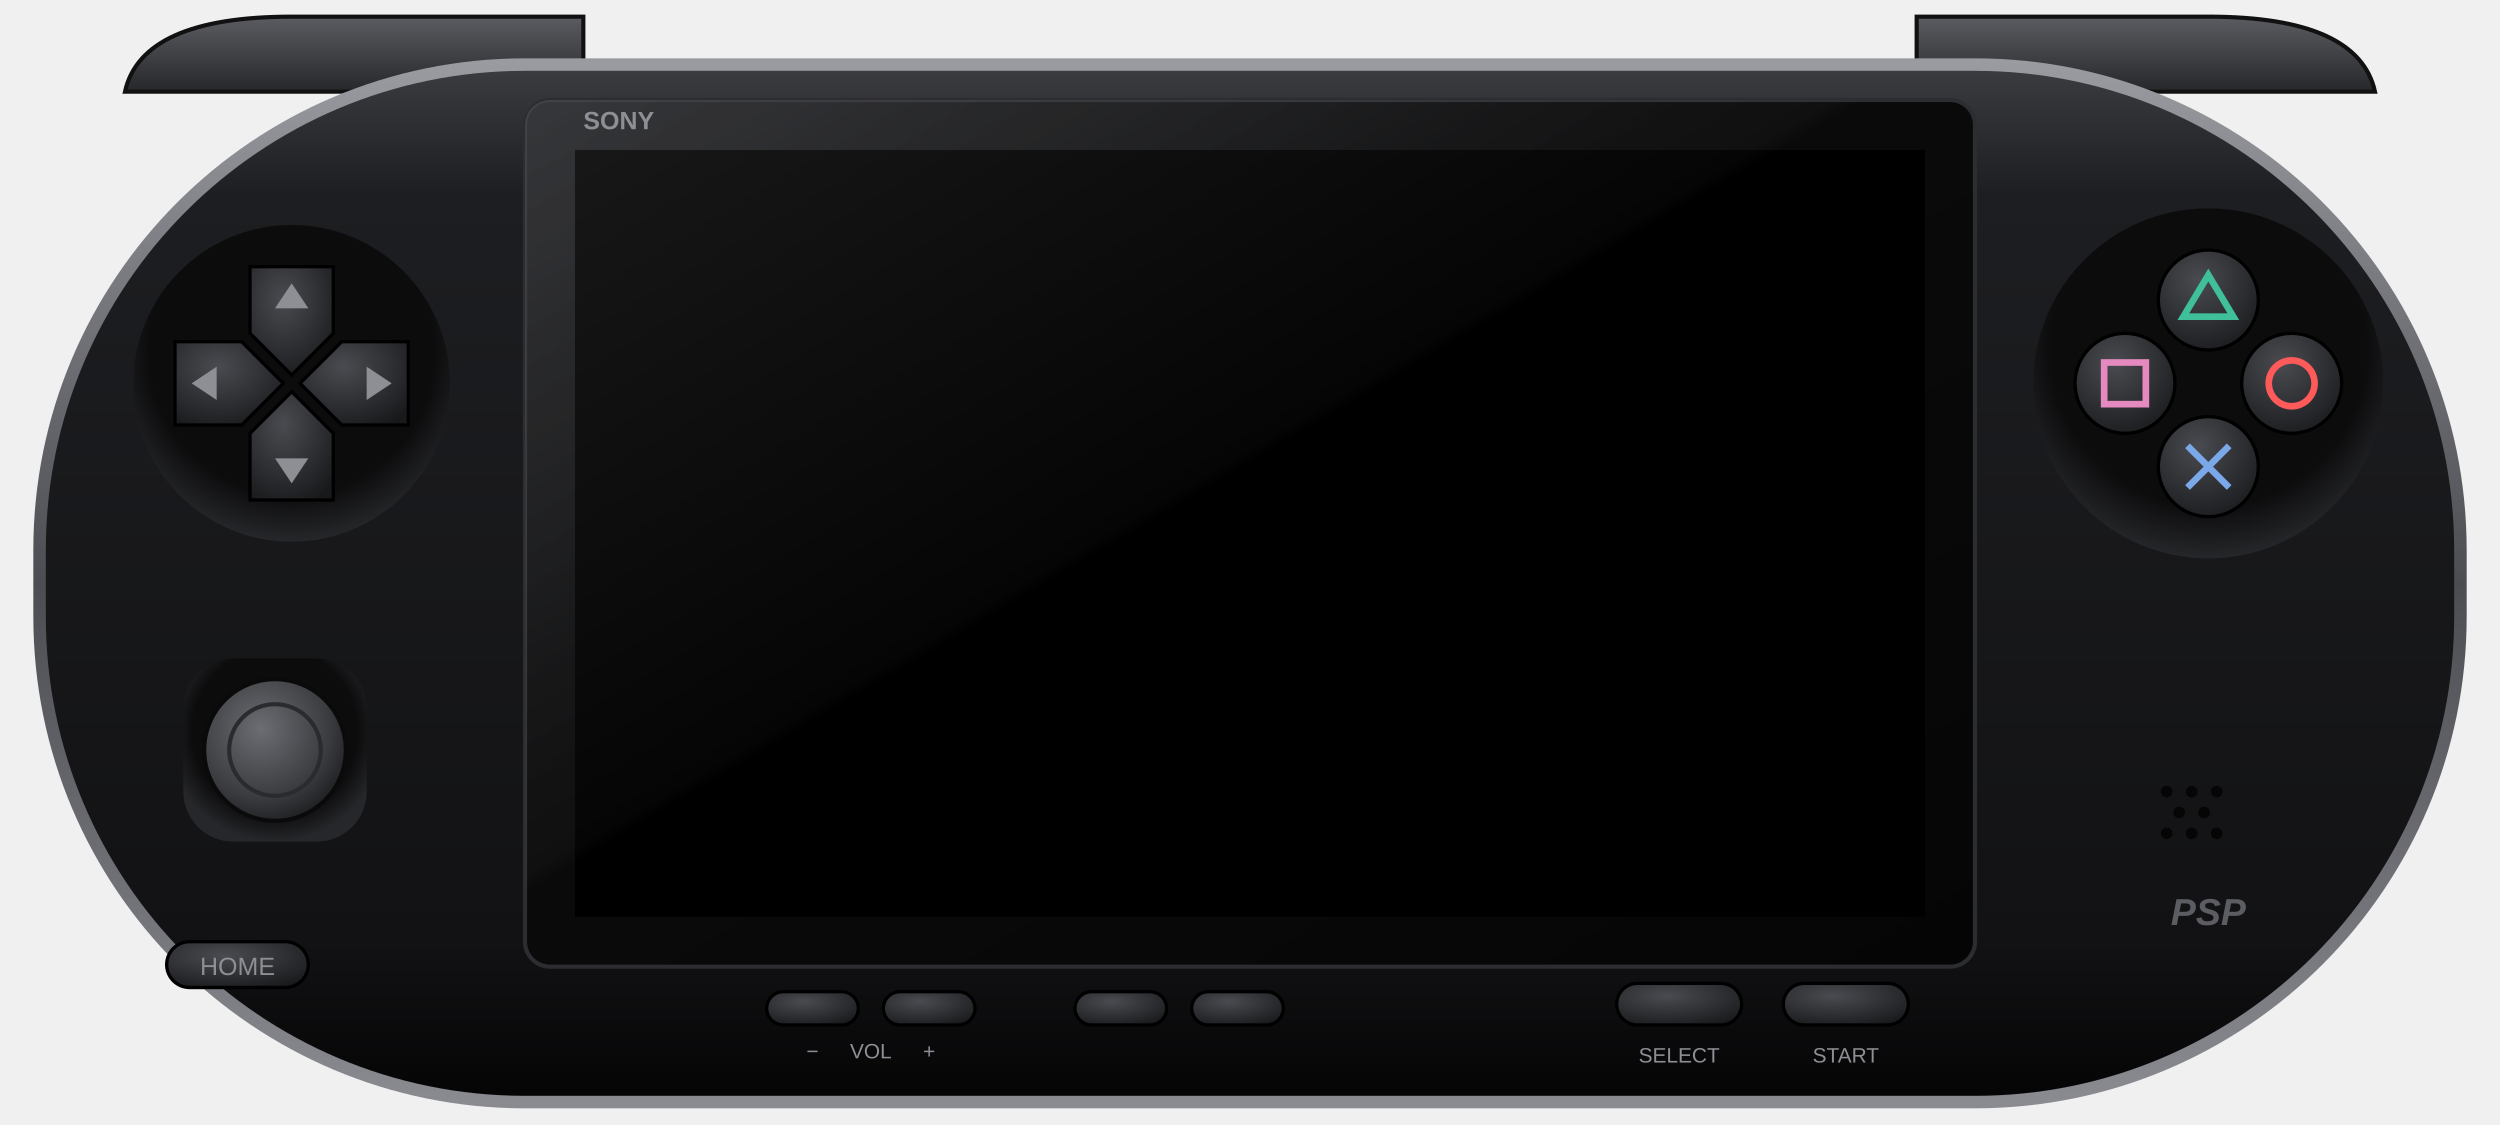
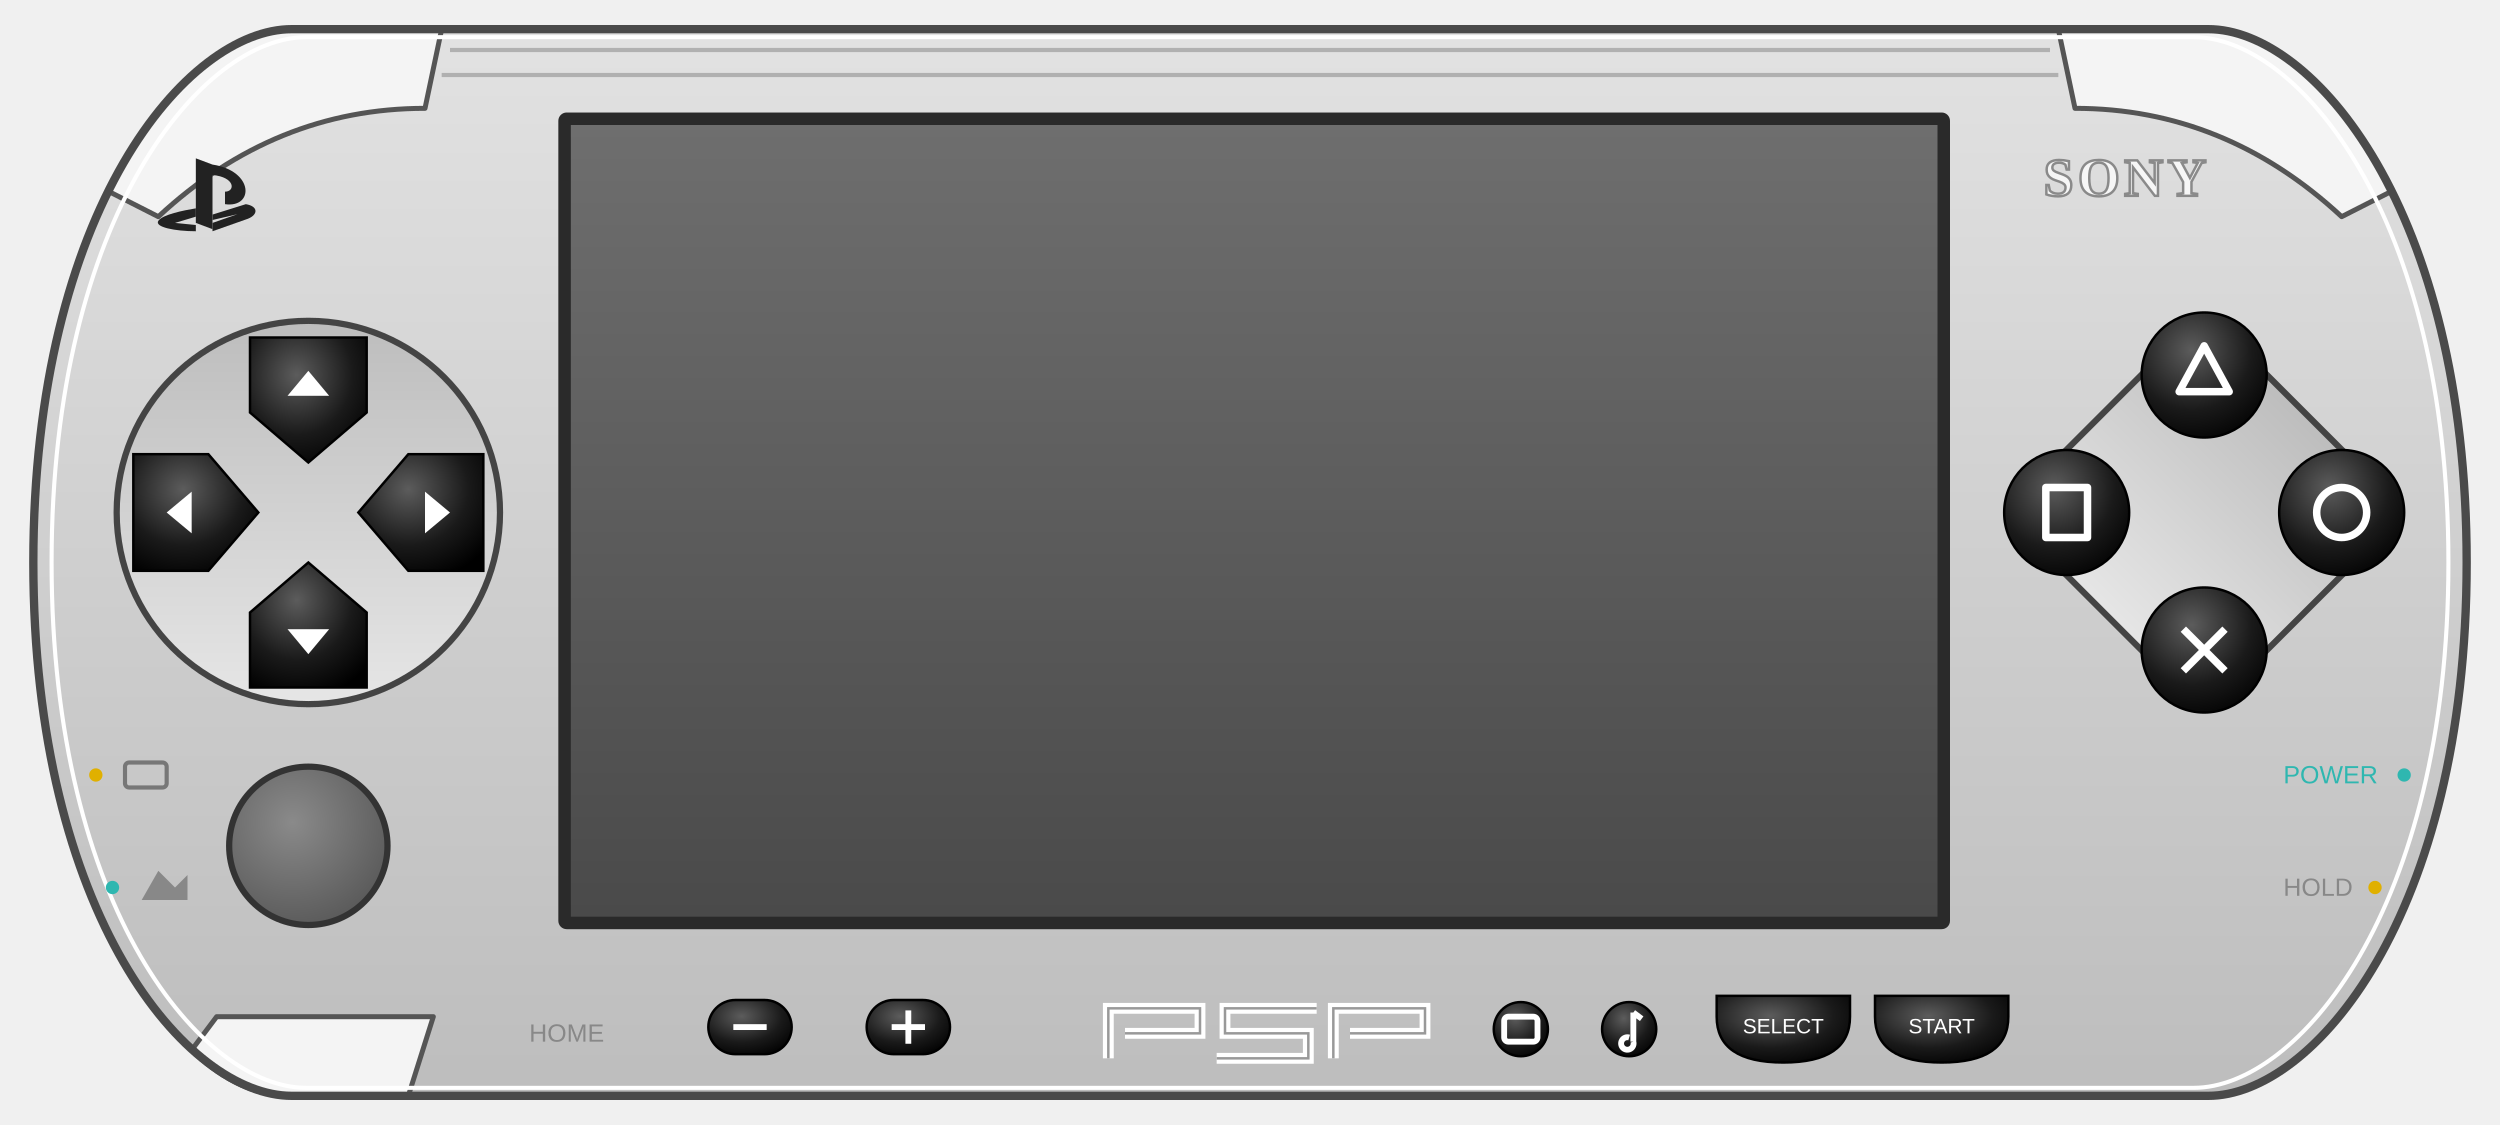
<svg xmlns="http://www.w3.org/2000/svg" viewBox="0 0 600 270">
  <defs>
    <linearGradient id="body" x1="0" y1="0" x2="0" y2="1">
-       <stop offset="0" stop-color="#3a3b3f" />
-       <stop offset="0.12" stop-color="#1d1e21" />
-       <stop offset="0.85" stop-color="#121214" />
-       <stop offset="1" stop-color="#050506" />
+       <stop offset="0" stop-color="#e2e2e2" />
+       <stop offset="0.5" stop-color="#cfcfcf" />
+       <stop offset="1" stop-color="#bdbdbd" />
    </linearGradient>
-     <linearGradient id="rim" x1="0" y1="0" x2="0" y2="1">
-       <stop offset="0" stop-color="#9a9ca2" />
-       <stop offset="0.5" stop-color="#4b4d52" />
-       <stop offset="1" stop-color="#8a8c92" />
+     <linearGradient id="lcd" x1="0" y1="0" x2="0" y2="1">
+       <stop offset="0" stop-color="#6e6e6e" />
+       <stop offset="1" stop-color="#4a4a4a" />
    </linearGradient>
-     <linearGradient id="shoulder" x1="0" y1="0" x2="0" y2="1">
-       <stop offset="0" stop-color="#5a5c61" />
-       <stop offset="1" stop-color="#26272a" />
+     <linearGradient id="well" x1="0" y1="0" x2="0" y2="1">
+       <stop offset="0" stop-color="#bdbdbd" />
+       <stop offset="1" stop-color="#e6e6e6" />
    </linearGradient>
-     <linearGradient id="glass" x1="0" y1="0" x2="1" y2="1">
-       <stop offset="0" stop-color="#202124" />
-       <stop offset="0.4" stop-color="#0b0b0c" />
-       <stop offset="1" stop-color="#050505" />
-     </linearGradient>
-     <linearGradient id="shine" x1="0" y1="0" x2="1" y2="1">
-       <stop offset="0" stop-color="#ffffff" stop-opacity="0.10" />
-       <stop offset="0.45" stop-color="#ffffff" stop-opacity="0.02" />
-       <stop offset="0.46" stop-color="#ffffff" stop-opacity="0" />
-     </linearGradient>
-     <radialGradient id="well" cx="0.5" cy="0.4" r="0.6">
-       <stop offset="0.75" stop-color="#0c0c0d" />
-       <stop offset="1" stop-color="#26272a" />
+     <radialGradient id="key" cx="0.4" cy="0.3" r="0.8">
+       <stop offset="0" stop-color="#5c5c5c" />
+       <stop offset="0.6" stop-color="#1a1a1a" />
+       <stop offset="1" stop-color="#000" />
    </radialGradient>
-     <radialGradient id="key" cx="0.4" cy="0.3" r="0.8">
-       <stop offset="0" stop-color="#4a4b50" />
-       <stop offset="1" stop-color="#18191b" />
-     </radialGradient>
-     <radialGradient id="nub" cx="0.4" cy="0.35" r="0.7">
-       <stop offset="0" stop-color="#6b6d72" />
-       <stop offset="0.7" stop-color="#3a3b3f" />
-       <stop offset="1" stop-color="#1c1d1f" />
+     <radialGradient id="nub" cx="0.4" cy="0.35" r="0.75">
+       <stop offset="0" stop-color="#8a8a8a" />
+       <stop offset="1" stop-color="#555" />
    </radialGradient>
  </defs>
-   <path d="M30 22 Q34 4 70 4 H140 V22 Z" fill="url(#shoulder)" stroke="#111" stroke-width="1" />
-   <path d="M570 22 Q566 4 530 4 H460 V22 Z" fill="url(#shoulder)" stroke="#111" stroke-width="1" />
-   <rect x="8" y="14" width="584" height="252" rx="118" fill="url(#rim)" />
-   <rect x="11" y="17" width="578" height="246" rx="115" fill="url(#body)" />
-   <rect x="126" y="24" width="348" height="208" rx="6" fill="url(#glass)" stroke="#2c2d31" stroke-width="1" />
-   <rect x="138" y="36" width="324" height="184" fill="#000" />
-   <rect x="126" y="24" width="348" height="208" rx="6" fill="url(#shine)" />
-   <text x="140" y="31" font-family="Arial, Helvetica, sans-serif" font-size="6" font-weight="bold" fill="#8d8f94">SONY</text>
-   <circle cx="70" cy="92" r="38" fill="url(#well)" />
-   <g fill="url(#key)" stroke="#000" stroke-width="0.8">
-     <path d="M60 64 h20 v16 l-10 10 l-10 -10 Z" />
-     <path d="M60 120 h20 v-16 l-10 -10 l-10 10 Z" />
-     <path d="M42 82 v20 h16 l10 -10 l-10 -10 Z" />
-     <path d="M98 82 v20 h-16 l-10 -10 l10 -10 Z" />
+   <path d="M70 7 H530 C555 7 592 50 592 135 C592 220 555 263 530 263 H70 C45 263 8 220 8 135 C8 50 45 7 70 7 Z" fill="url(#body)" />
+   <g fill="#f4f4f4" stroke="#555" stroke-width="1.2" stroke-linejoin="round">
+     <path d="M106 7 H70 C56.2 7 38.9 20 26 45.9 L38 52 Q66 26 102 26 Z" />
+     <path d="M494 7 H530 C543.8 7 561.1 20 574 45.9 L562 52 Q534 26 498 26 Z" />
+     <path d="M104 244 L98 263 H70 C60 263 52 258 46 252 L52 244 Z" />
  </g>
-   <g fill="#8d8f94">
-     <path d="M70 68 l4 6 h-8 Z" />
-     <path d="M70 116 l4 -6 h-8 Z" />
-     <path d="M46 92 l6 -4 v8 Z" />
-     <path d="M94 92 l-6 -4 v8 Z" />
+   <g stroke="#b0b0b0" stroke-width="1">
+     <path d="M108 12 H492 M106 18 H494" />
  </g>
-   <rect x="44" y="158" width="44" height="44" rx="12" fill="url(#well)" />
-   <circle cx="66" cy="180" r="17" fill="url(#nub)" stroke="#0a0a0b" stroke-width="1" />
-   <circle cx="66" cy="180" r="11" fill="none" stroke="#2a2b2e" stroke-width="1" />
-   <rect x="40" y="226" width="34" height="11" rx="5.5" fill="url(#key)" stroke="#000" stroke-width="0.8" />
-   <text x="57" y="234" text-anchor="middle" font-family="Arial, Helvetica, sans-serif" font-size="6" fill="#8d8f94">HOME</text>
-   <circle cx="530" cy="92" r="42" fill="url(#well)" />
-   <g fill="url(#key)" stroke="#000" stroke-width="0.8">
-     <circle cx="530" cy="72" r="12" />
-     <circle cx="530" cy="112" r="12" />
-     <circle cx="510" cy="92" r="12" />
-     <circle cx="550" cy="92" r="12" />
+   <path d="M70 7 H530 C555 7 592 50 592 135 C592 220 555 263 530 263 H70 C45 263 8 220 8 135 C8 50 45 7 70 7 Z" fill="none" stroke="#4a4a4a" stroke-width="2" />
+   <path d="M70 7 H530 C555 7 592 50 592 135 C592 220 555 263 530 263 H70 C45 263 8 220 8 135 C8 50 45 7 70 7 Z" fill="none" stroke="#fff" stroke-width="1" transform="translate(300 135) scale(0.985) translate(-300 -135)" />
+   <rect x="134" y="27" width="334" height="196" rx="2" fill="#2a2a2a" />
+   <rect x="137" y="30" width="328" height="190" fill="url(#lcd)" />
+   <g fill="#222">
+     <path d="M47 38 L51 39.5 V55 L47 53.5 Z M51 39.5 C61 41 61 50 54 49 V46 C56.5 46 56.5 42.5 51 42 Z" />
+     <path d="M47 50 V52 L42 53.5 L47 54 V55.5 C42 55.5 37 54.5 38 53 C39 51.5 44 50.5 47 50 Z" />
+     <path d="M51 51.5 L59 49 C62 49.5 62 51.5 59.5 52.5 L51 55.5 V53.5 L57 51.4 L51 52.8 Z" />
  </g>
-   <g fill="none" stroke-width="1.6">
-     <path d="M530 66 l6 10 h-12 Z" stroke="#3fbf9a" />
-     <path d="M525 107 l10 10 M535 107 l-10 10" stroke="#7aa8e8" />
-     <rect x="505" y="87" width="10" height="10" stroke="#e48ac0" />
-     <circle cx="550" cy="92" r="5.5" stroke="#ff5a5a" />
+   <text x="510" y="47" text-anchor="middle" font-family="Times New Roman, serif" font-size="13" font-weight="bold" fill="#f6f6f6" stroke="#8a8a8a" stroke-width="0.6" letter-spacing="1">SONY</text>
+   <circle cx="74" cy="123" r="46" fill="url(#well)" stroke="#444" stroke-width="1.5" />
+   <g fill="url(#key)" stroke="#000" stroke-width="0.6">
+     <path d="M60 81 h28 v18 l-14 12 l-14 -12 Z" />
+     <path d="M60 165 h28 v-18 l-14 -12 l-14 12 Z" />
+     <path d="M32 109 v28 h18 l12 -14 l-12 -14 Z" />
+     <path d="M116 109 v28 h-18 l-12 -14 l12 -14 Z" />
  </g>
-   <g fill="url(#key)" stroke="#000" stroke-width="0.8">
-     <rect x="184" y="238" width="22" height="8" rx="4" />
-     <rect x="212" y="238" width="22" height="8" rx="4" />
-     <rect x="258" y="238" width="22" height="8" rx="4" />
-     <rect x="286" y="238" width="22" height="8" rx="4" />
-     <rect x="388" y="236" width="30" height="10" rx="5" />
-     <rect x="428" y="236" width="30" height="10" rx="5" />
+   <g fill="#fff">
+     <path d="M74 89 l5 6 h-10 Z" />
+     <path d="M74 157 l5 -6 h-10 Z" />
+     <path d="M40 123 l6 -5 v10 Z" />
+     <path d="M108 123 l-6 -5 v10 Z" />
  </g>
-   <g font-family="Arial, Helvetica, sans-serif" font-size="5" fill="#8d8f94" text-anchor="middle">
-     <text x="195" y="254">−</text>
-     <text x="223" y="254">+</text>
-     <text x="209" y="254">VOL</text>
-     <text x="403" y="255">SELECT</text>
-     <text x="443" y="255">START</text>
+   <circle cx="74" cy="203" r="19" fill="url(#nub)" stroke="#333" stroke-width="1.5" />
+   <g font-family="Arial, Helvetica, sans-serif" font-size="6">
+     <circle cx="23" cy="186" r="1.6" fill="#e0b000" />
+     <rect x="30" y="183" width="10" height="6" rx="1" fill="none" stroke="#777" />
+     <circle cx="27" cy="213" r="1.6" fill="#2fb7b0" />
+     <path d="M34 216 l4 -7 l4 4 l3 -3 v6 Z" fill="#888" />
+     <text x="548" y="188" fill="#2fb7b0">POWER</text>
+     <circle cx="577" cy="186" r="1.6" fill="#2fb7b0" />
+     <text x="548" y="215" fill="#888">HOLD</text>
+     <circle cx="570" cy="213" r="1.6" fill="#e0b000" />
  </g>
-   <g fill="#050506">
-     <circle cx="520" cy="190" r="1.4" />
-     <circle cx="526" cy="190" r="1.4" />
-     <circle cx="532" cy="190" r="1.4" />
-     <circle cx="523" cy="195" r="1.4" />
-     <circle cx="529" cy="195" r="1.4" />
-     <circle cx="520" cy="200" r="1.4" />
-     <circle cx="526" cy="200" r="1.4" />
-     <circle cx="532" cy="200" r="1.4" />
+   <rect x="495" y="89" width="68" height="68" rx="16" transform="rotate(45 529 123)" fill="url(#well)" stroke="#444" stroke-width="1.5" />
+   <g fill="url(#key)" stroke="#000" stroke-width="0.6">
+     <circle cx="529" cy="90" r="15" />
+     <circle cx="529" cy="156" r="15" />
+     <circle cx="496" cy="123" r="15" />
+     <circle cx="562" cy="123" r="15" />
  </g>
-   <text x="530" y="222" text-anchor="middle" font-family="Arial, Helvetica, sans-serif" font-size="9" font-style="italic" font-weight="bold" fill="#5b5d62">PSP</text>
+   <g fill="none" stroke="#fff" stroke-width="1.8" stroke-linejoin="round">
+     <path d="M529 83 l6 11 h-12 Z" />
+     <path d="M524 151 l10 10 M534 151 l-10 10" />
+     <rect x="491" y="117" width="10" height="12" />
+     <circle cx="562" cy="123" r="6" />
+   </g>
+   <g font-family="Arial, Helvetica, sans-serif" font-size="6" text-anchor="middle">
+     <text x="136" y="250" fill="#888">HOME</text>
+     <g fill="url(#key)" stroke="#000" stroke-width="0.6">
+       <rect x="170" y="240" width="20" height="13" rx="6.5" />
+       <rect x="208" y="240" width="20" height="13" rx="6.5" />
+       <circle cx="365" cy="247" r="6.5" />
+       <circle cx="391" cy="247" r="6.5" />
+       <path d="M412 239 H444 V244 Q444 255 428 255 Q412 255 412 244 Z" />
+       <path d="M450 239 H482 V244 Q482 255 466 255 Q450 255 450 244 Z" />
+     </g>
+     <g stroke="#fff" stroke-width="1.4" fill="none">
+       <path d="M176 246.5 h8" />
+       <path d="M214 246.5 h8 M218 242.5 v8" />
+       <rect x="361" y="244" width="8" height="6" rx="1" />
+       <path d="M392 243 v7 M392 243 l2 1.5 M392 250 a1.5 1.5 0 1 1 -1 -1" />
+     </g>
+     <text x="428" y="248" fill="#fff" font-size="5">SELECT</text>
+     <text x="466" y="248" fill="#fff" font-size="5">START</text>
+   </g>
+   <g fill="none" stroke="#fff" stroke-width="2.6" stroke-linejoin="miter">
+     <path d="M266 254 V242 H288 V248 H270" />
+     <path d="M316 242 H294 V248 H314 V254 H292" />
+     <path d="M320 254 V242 H342 V248 H324" />
+   </g>
+   <g fill="none" stroke="#999" stroke-width="0.6">
+     <path d="M266 254 V242 H288 V248 H270" />
+     <path d="M316 242 H294 V248 H314 V254 H292" />
+     <path d="M320 254 V242 H342 V248 H324" />
+   </g>
</svg>
